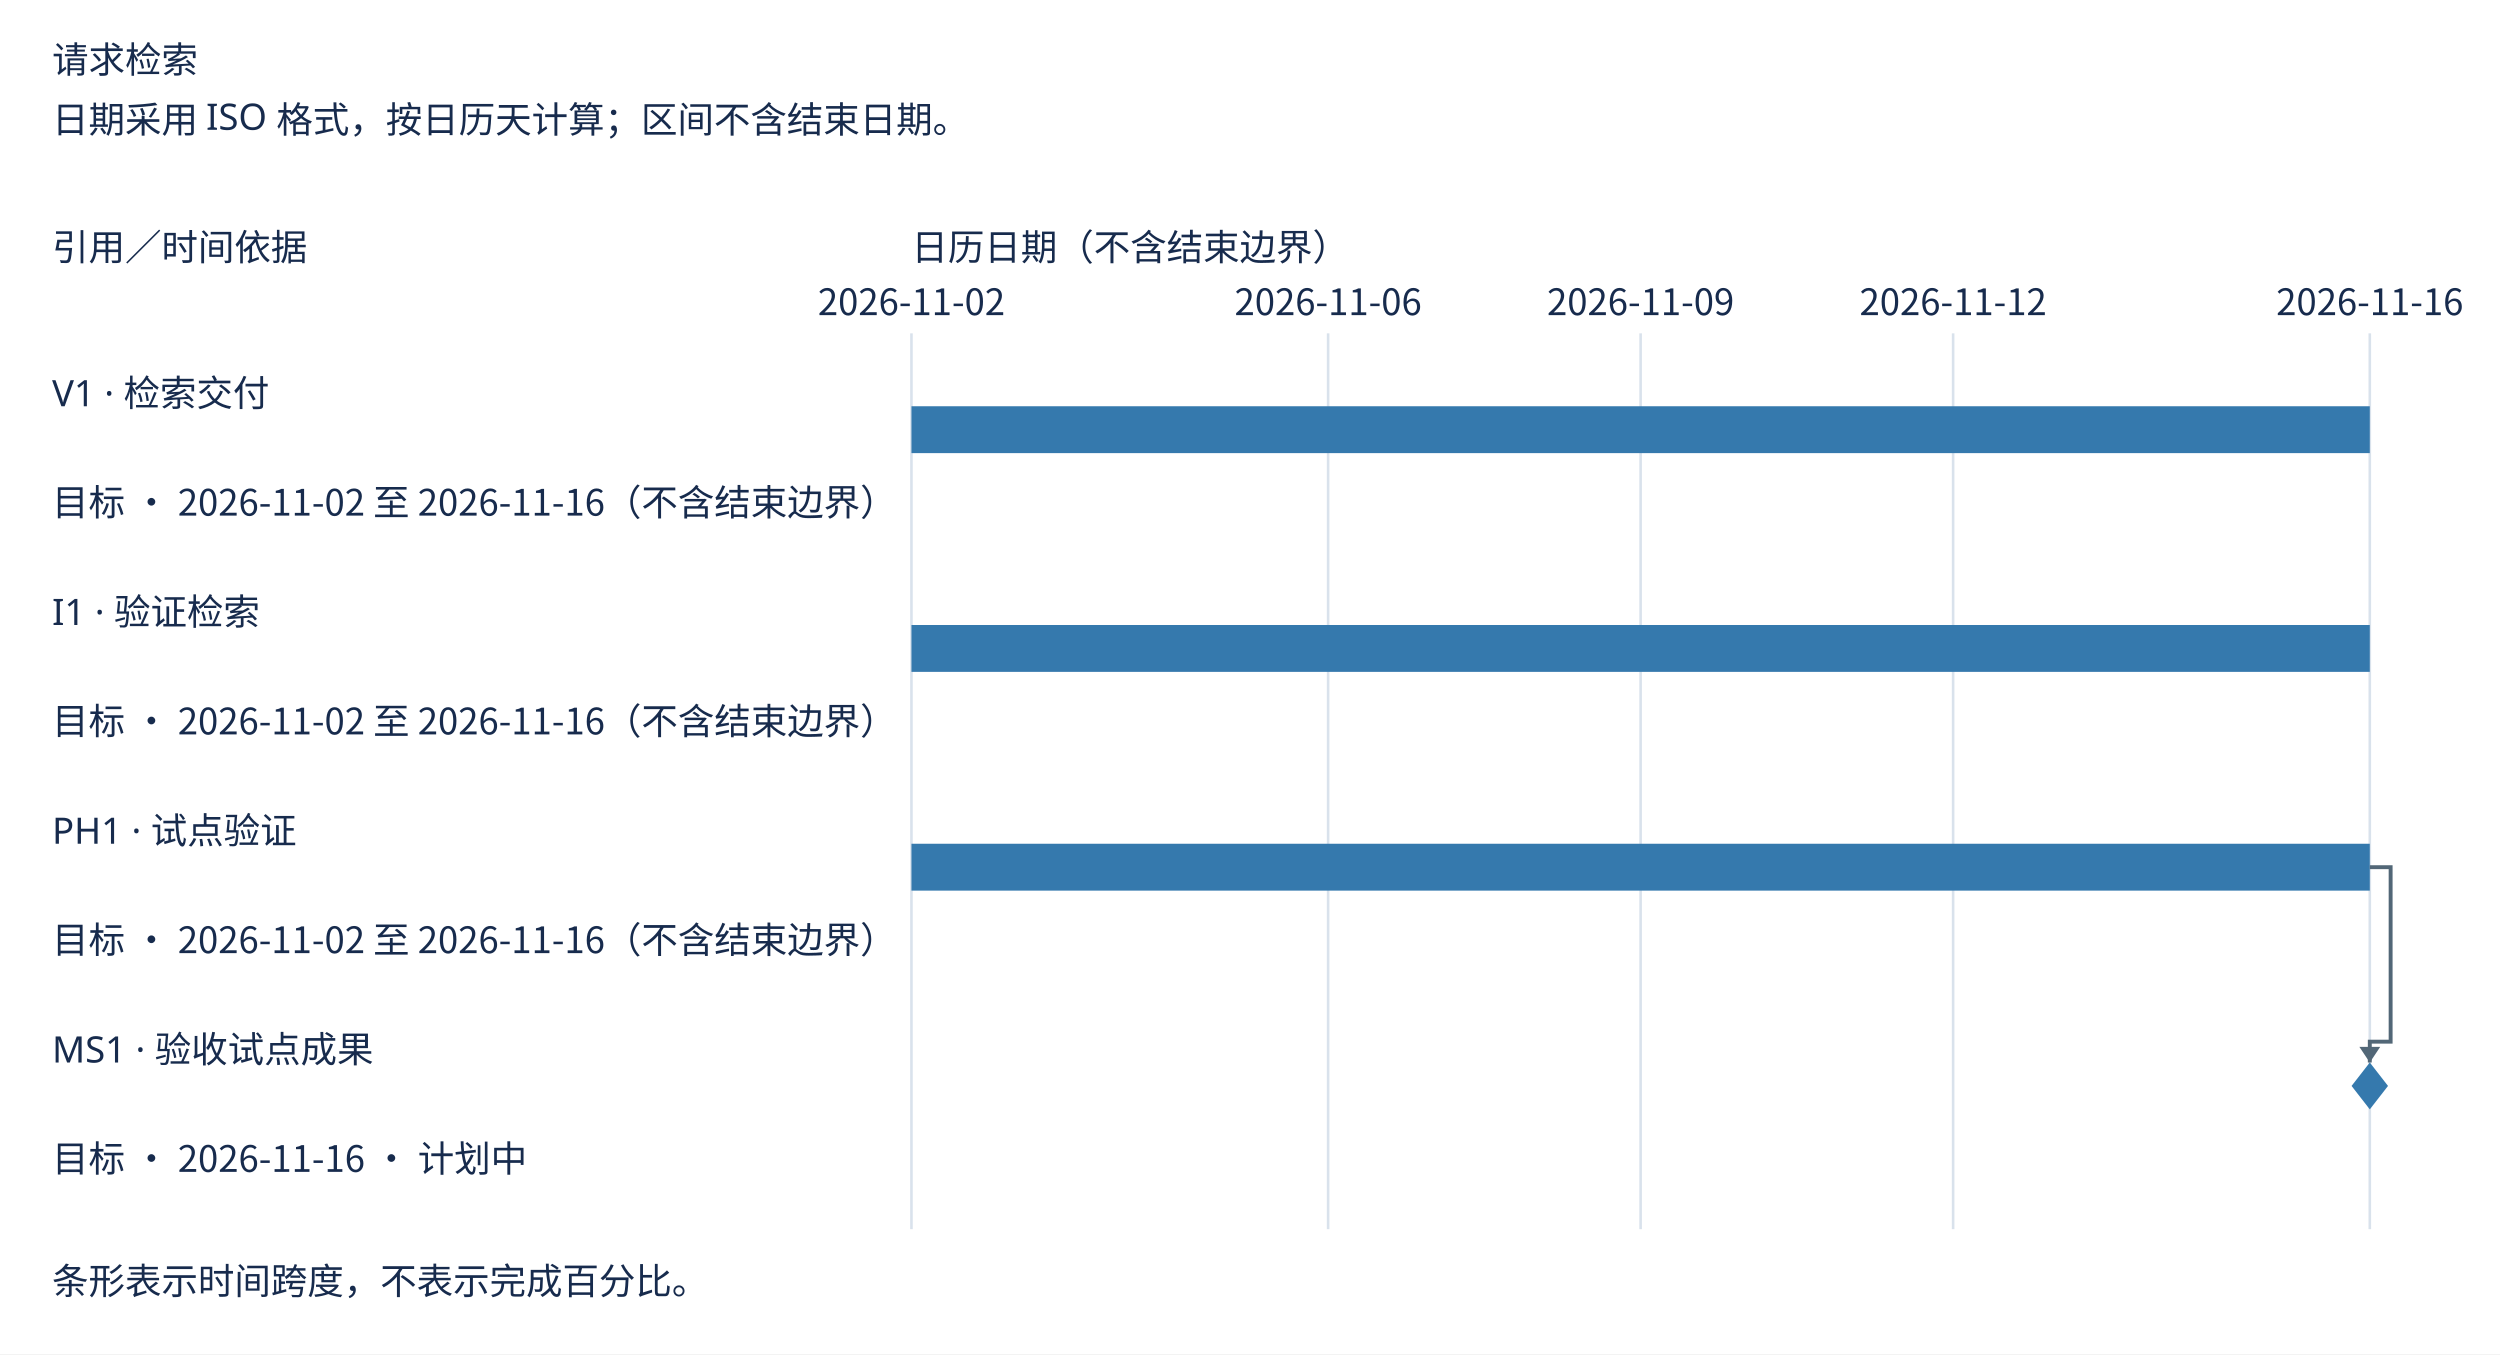
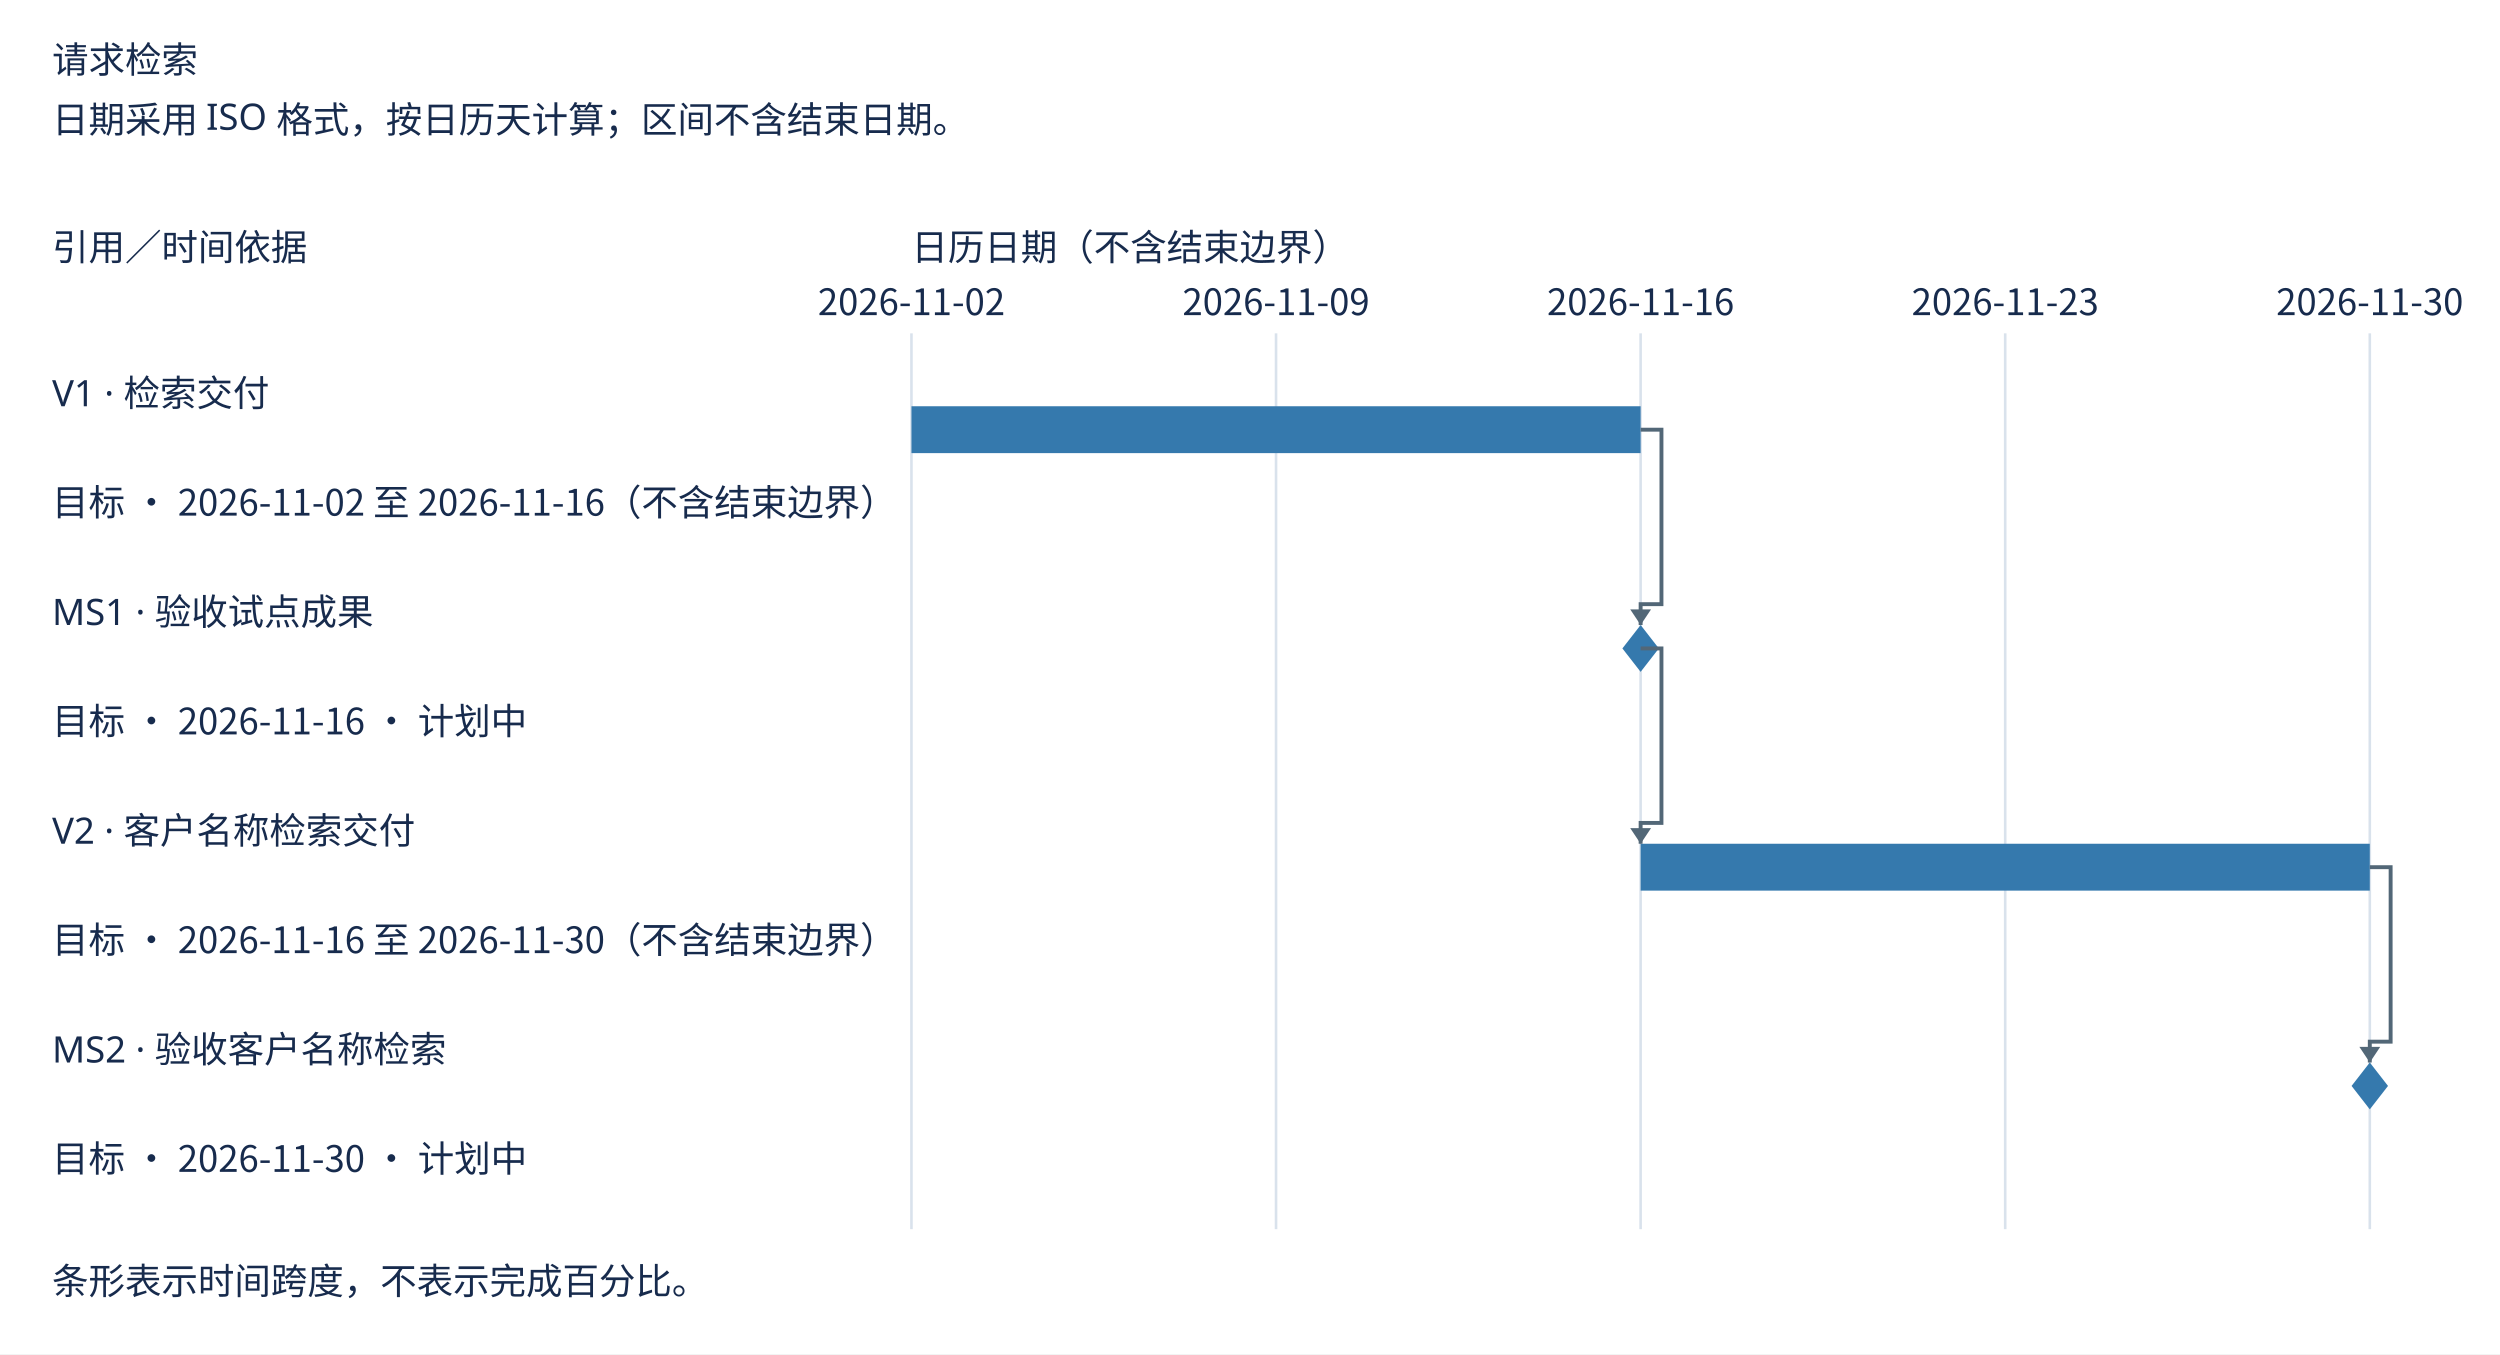
<svg xmlns="http://www.w3.org/2000/svg" width="960" height="520" viewBox="0 0 960 520" role="img" aria-labelledby="title description" xml:lang="zh-CN">
  <style>text{font:14px sans-serif;fill:#172b4d} .grid{stroke:#d9e2ec;stroke-width:1}.span{fill:#3579ad}.milestone{fill:#3579ad}.dependency{fill:none;stroke:#526777;stroke-width:1.5}</style>
  <rect width="100%" height="100%" fill="#fff" />
  <text x="20" y="28">请求检索</text>
  <text x="20" y="51">日期采用 ISO 格式，按日历天计算；区间不含结束日期。</text>
  <text x="20" y="100">引用／时间依据</text>
  <text x="350" y="100">日历日期（不含结束边界）</text>
  <line x1="350.0" y1="128" x2="350.0" y2="472" class="grid" />
  <text x="350.0" y="121" text-anchor="middle">2026-11-02</text>
-   <line x1="510.0" y1="128" x2="510.0" y2="472" class="grid" />
-   <text x="510.0" y="121" text-anchor="middle">2026-11-06</text>
+   <line x1="490.0" y1="128" x2="490.0" y2="472" class="grid" />
+   <text x="490.0" y="121" text-anchor="middle">2026-11-09</text>
  <line x1="630.0" y1="128" x2="630.0" y2="472" class="grid" />
-   <text x="630.0" y="121" text-anchor="middle">2026-11-09</text>
-   <line x1="750.0" y1="128" x2="750.0" y2="472" class="grid" />
-   <text x="750.0" y="121" text-anchor="middle">2026-11-12</text>
+   <text x="630.0" y="121" text-anchor="middle">2026-11-16</text>
+   <line x1="770.0" y1="128" x2="770.0" y2="472" class="grid" />
+   <text x="770.0" y="121" text-anchor="middle">2026-11-23</text>
  <line x1="910.0" y1="128" x2="910.0" y2="472" class="grid" />
-   <text x="910.0" y="121" text-anchor="middle">2026-11-16</text>
+   <text x="910.0" y="121" text-anchor="middle">2026-11-30</text>
  <text x="20" y="156">V1 · 检索交付</text>
  <text x="20" y="198">目标 · 2026-11-02 至 2026-11-16（不含结束边界）</text>
-   <rect x="350.0" y="156" width="560.0" height="18" class="span" />
-   <text x="20" y="240">I1 · 验证检索</text>
-   <text x="20" y="282">目标 · 2026-11-02 至 2026-11-16（不含结束边界）</text>
-   <rect x="350.0" y="240" width="560.0" height="18" class="span" />
-   <text x="20" y="324">PH1 · 试点验证</text>
-   <text x="20" y="366">目标 · 2026-11-02 至 2026-11-16（不含结束边界）</text>
-   <rect x="350.0" y="324" width="560.0" height="18" class="span" />
-   <text x="20" y="408">MS1 · 验收试点成果</text>
-   <text x="20" y="450">目标 · 2026-11-16 · 计划中</text>
+   <rect x="350.0" y="156" width="280.0" height="18" class="span" />
+   <text x="20" y="240">MS1 · 验收试点成果</text>
+   <text x="20" y="282">目标 · 2026-11-16 · 计划中</text>
+   <polygon points="630.0,240 637.0,249 630.0,258 623.0,249" class="milestone" />
+   <path d="M 630.0 165 L 638.0 165 L 638.0 232 L 630.0 232 L 630.0 240" class="dependency" />
+   <polygon points="630.0,240 626.0,234 634.0,234" fill="#526777" />
+   <text x="20" y="324">V2 · 客户名称检索交付</text>
+   <text x="20" y="366">目标 · 2026-11-16 至 2026-11-30（不含结束边界）</text>
+   <rect x="630.0" y="324" width="280.0" height="18" class="span" />
+   <path d="M 630.0 249 L 638.0 249 L 638.0 316 L 630.0 316 L 630.0 324" class="dependency" />
+   <polygon points="630.0,324 626.0,318 634.0,318" fill="#526777" />
+   <text x="20" y="408">MS2 · 验收客户名称检索</text>
+   <text x="20" y="450">目标 · 2026-11-30 · 计划中</text>
  <polygon points="910.0,408 917.0,417 910.0,426 903.0,417" class="milestone" />
  <path d="M 910.0 333 L 918.0 333 L 918.0 400 L 910.0 400 L 910.0 408" class="dependency" />
  <polygon points="910.0,408 906.0,402 914.0,402" fill="#526777" />
  <text x="20" y="497">条形表示时间跨度，不表示完成百分比。</text>
</svg>
